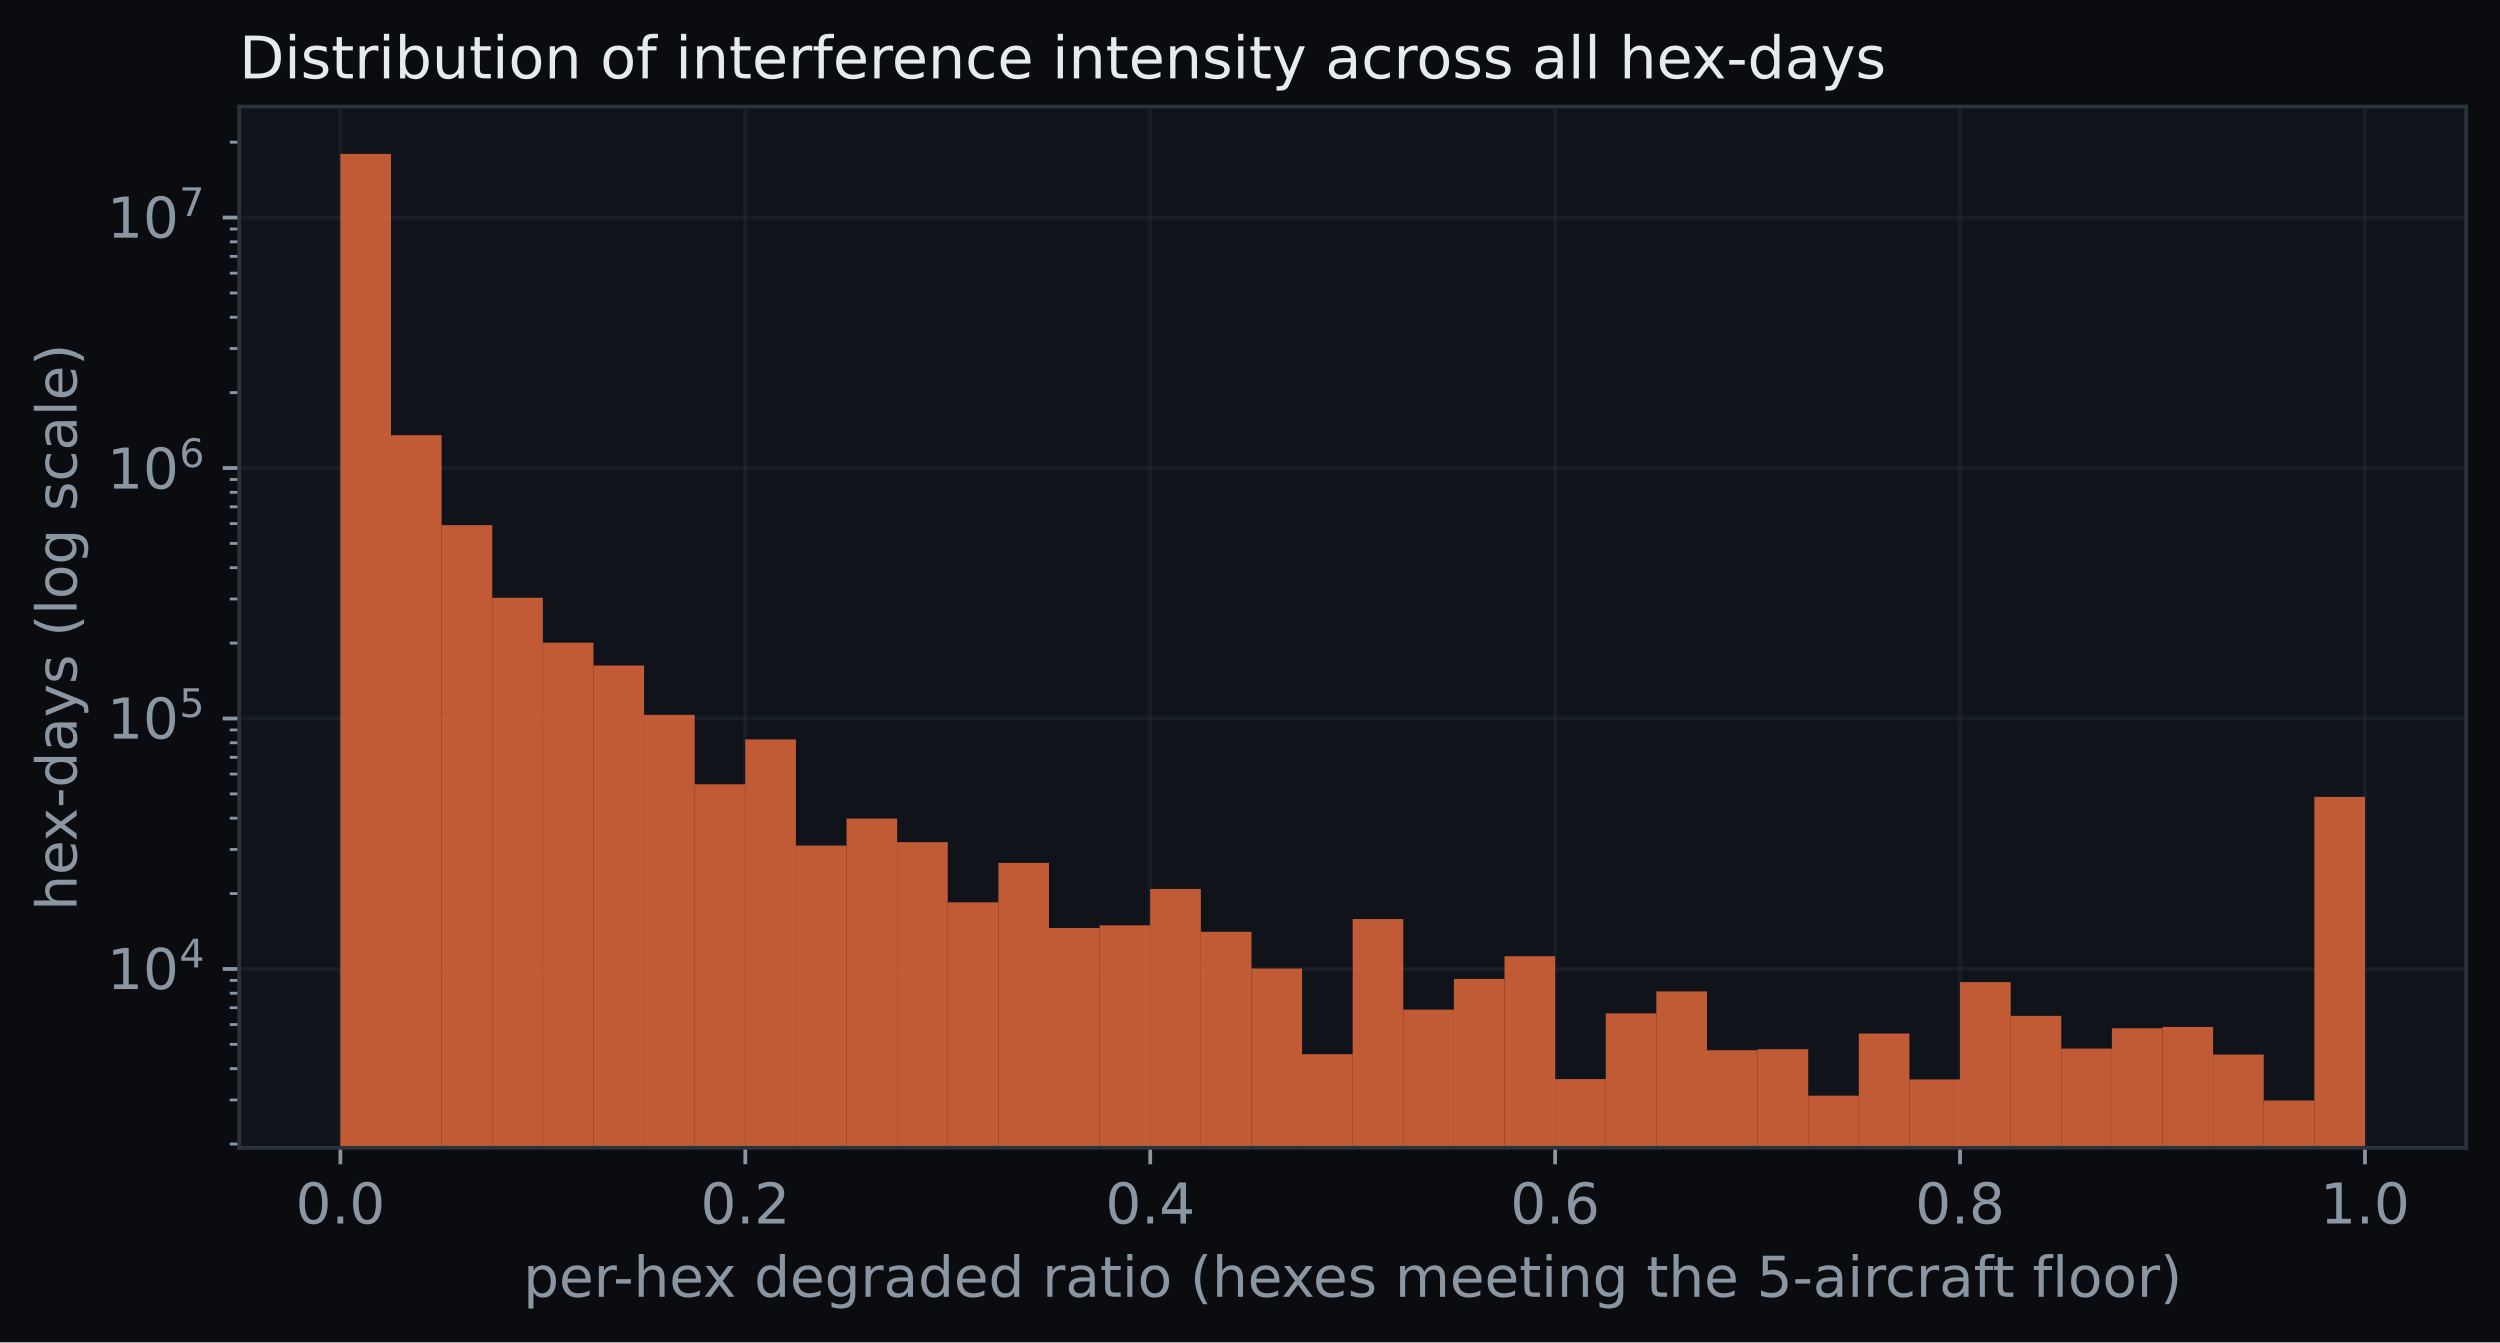
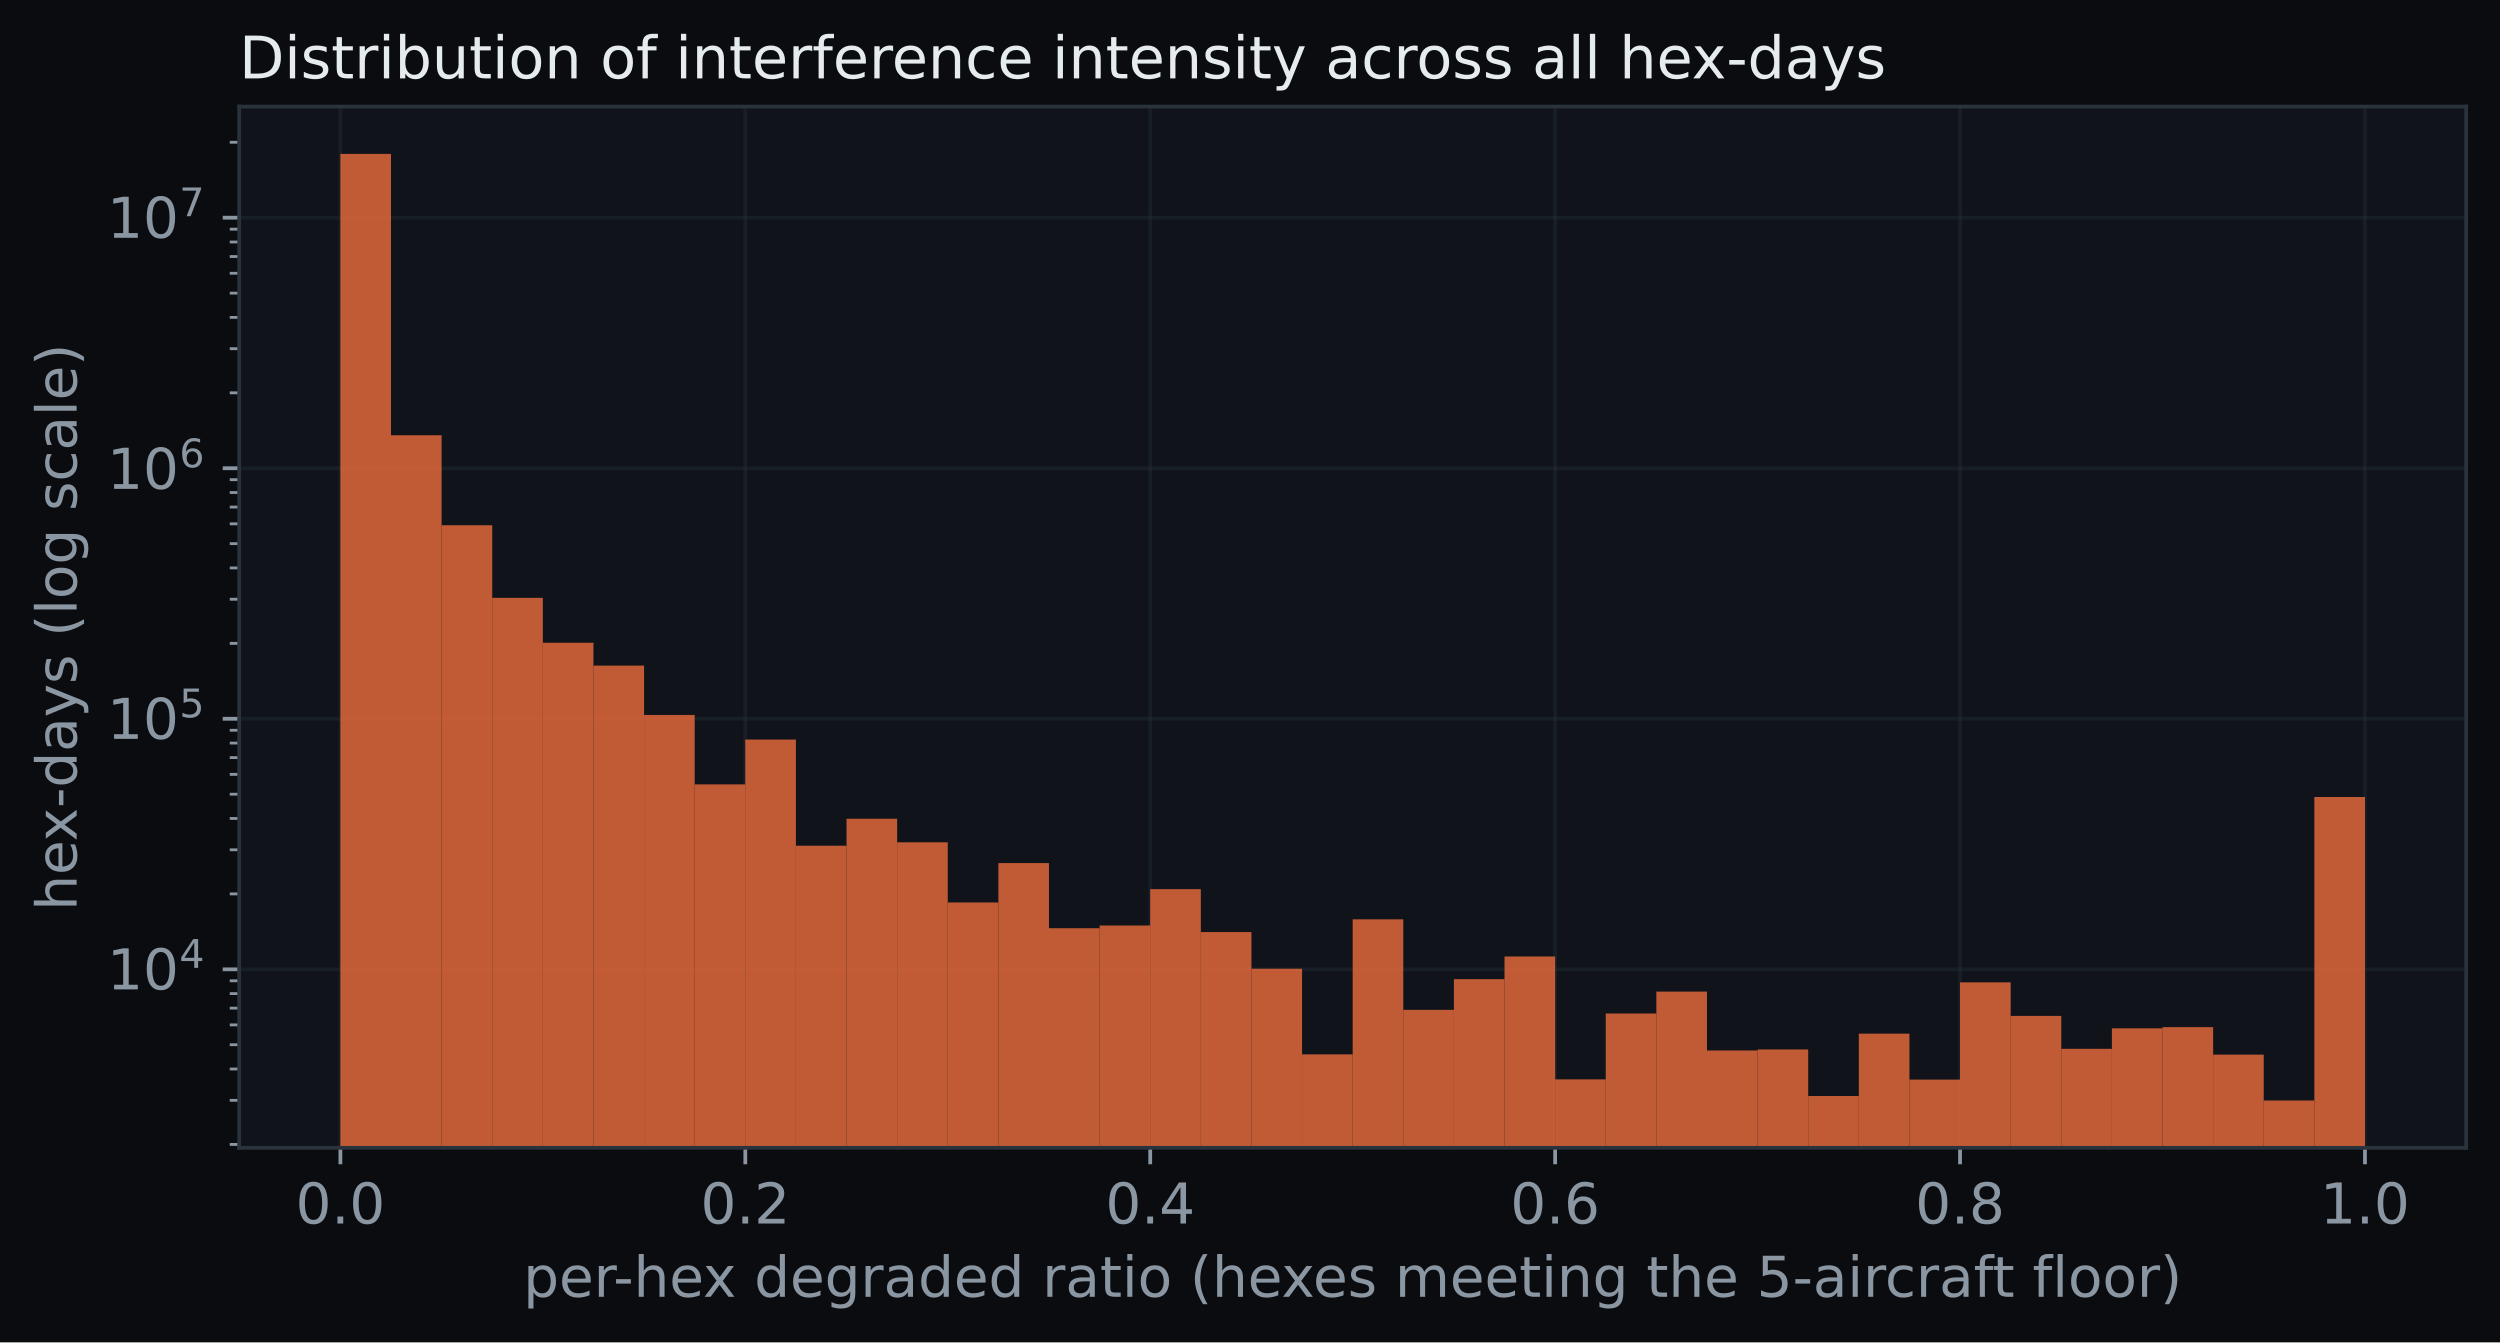
<svg xmlns="http://www.w3.org/2000/svg" xmlns:xlink="http://www.w3.org/1999/xlink" width="532.434pt" height="285.886pt" viewBox="0 0 532.434 285.886" version="1.1">
  <defs>
    <style type="text/css">*{stroke-linejoin: round; stroke-linecap: butt}</style>
  </defs>
  <g id="figure_1">
    <g id="patch_1">
      <path d="M 0 285.886  L 532.434 285.886  L 532.434 0  L 0 0  z " style="fill: #0a0c0f" />
    </g>
    <g id="axes_1">
      <g id="patch_2">
        <path d="M 50.934 244.458  L 525.234 244.458  L 525.234 22.698  L 50.934 22.698  z " style="fill: #10141a" />
      </g>
      <g id="matplotlib.axis_1">
        <g id="xtick_1">
          <g id="line2d_1">
-             <path d="M 72.493 244.458  L 72.493 22.698  " clip-path="url(#p98c9d1c3ff)" style="fill: none; stroke: #2a323c; stroke-opacity: 0.35; stroke-width: 0.8; stroke-linecap: square" />
+             <path d="M 72.493 244.458  L 72.493 22.698  " clip-path="url(#pbb25e2371b)" style="fill: none; stroke: #2a323c; stroke-opacity: 0.35; stroke-width: 0.8; stroke-linecap: square" />
          </g>
          <g id="line2d_2">
            <defs>
-               <path id="m6b8672a6a7" d="M 0 0  L 0 3.5  " style="stroke: #8b96a3; stroke-width: 0.8" />
+               <path id="mc19e0be88a" d="M 0 0  L 0 3.5  " style="stroke: #8b96a3; stroke-width: 0.8" />
            </defs>
            <g>
-               <use xlink:href="#m6b8672a6a7" x="72.493" y="244.458" style="fill: #8b96a3; stroke: #8b96a3; stroke-width: 0.8" />
+               <use xlink:href="#mc19e0be88a" x="72.493" y="244.458" style="fill: #8b96a3; stroke: #8b96a3; stroke-width: 0.8" />
            </g>
          </g>
          <g id="text_1">
            <text style="font-size: 12px; font-family: 'DejaVu Sans'; text-anchor: middle; fill: #8b96a3" x="72.493" y="260.576" transform="rotate(-0 72.49284 260.5762)">0.0</text>
          </g>
        </g>
        <g id="xtick_2">
          <g id="line2d_3">
-             <path d="M 158.729 244.458  L 158.729 22.698  " clip-path="url(#p98c9d1c3ff)" style="fill: none; stroke: #2a323c; stroke-opacity: 0.35; stroke-width: 0.8; stroke-linecap: square" />
+             <path d="M 158.729 244.458  L 158.729 22.698  " clip-path="url(#pbb25e2371b)" style="fill: none; stroke: #2a323c; stroke-opacity: 0.35; stroke-width: 0.8; stroke-linecap: square" />
          </g>
          <g id="line2d_4">
            <g>
-               <use xlink:href="#m6b8672a6a7" x="158.729" y="244.458" style="fill: #8b96a3; stroke: #8b96a3; stroke-width: 0.8" />
+               <use xlink:href="#mc19e0be88a" x="158.729" y="244.458" style="fill: #8b96a3; stroke: #8b96a3; stroke-width: 0.8" />
            </g>
          </g>
          <g id="text_2">
            <text style="font-size: 12px; font-family: 'DejaVu Sans'; text-anchor: middle; fill: #8b96a3" x="158.729" y="260.576" transform="rotate(-0 158.7292 260.5762)">0.2</text>
          </g>
        </g>
        <g id="xtick_3">
          <g id="line2d_5">
-             <path d="M 244.966 244.458  L 244.966 22.698  " clip-path="url(#p98c9d1c3ff)" style="fill: none; stroke: #2a323c; stroke-opacity: 0.35; stroke-width: 0.8; stroke-linecap: square" />
+             <path d="M 244.966 244.458  L 244.966 22.698  " clip-path="url(#pbb25e2371b)" style="fill: none; stroke: #2a323c; stroke-opacity: 0.35; stroke-width: 0.8; stroke-linecap: square" />
          </g>
          <g id="line2d_6">
            <g>
-               <use xlink:href="#m6b8672a6a7" x="244.966" y="244.458" style="fill: #8b96a3; stroke: #8b96a3; stroke-width: 0.8" />
+               <use xlink:href="#mc19e0be88a" x="244.966" y="244.458" style="fill: #8b96a3; stroke: #8b96a3; stroke-width: 0.8" />
            </g>
          </g>
          <g id="text_3">
            <text style="font-size: 12px; font-family: 'DejaVu Sans'; text-anchor: middle; fill: #8b96a3" x="244.966" y="260.576" transform="rotate(-0 244.9656 260.5762)">0.4</text>
          </g>
        </g>
        <g id="xtick_4">
          <g id="line2d_7">
-             <path d="M 331.202 244.458  L 331.202 22.698  " clip-path="url(#p98c9d1c3ff)" style="fill: none; stroke: #2a323c; stroke-opacity: 0.35; stroke-width: 0.8; stroke-linecap: square" />
+             <path d="M 331.202 244.458  L 331.202 22.698  " clip-path="url(#pbb25e2371b)" style="fill: none; stroke: #2a323c; stroke-opacity: 0.35; stroke-width: 0.8; stroke-linecap: square" />
          </g>
          <g id="line2d_8">
            <g>
-               <use xlink:href="#m6b8672a6a7" x="331.202" y="244.458" style="fill: #8b96a3; stroke: #8b96a3; stroke-width: 0.8" />
+               <use xlink:href="#mc19e0be88a" x="331.202" y="244.458" style="fill: #8b96a3; stroke: #8b96a3; stroke-width: 0.8" />
            </g>
          </g>
          <g id="text_4">
            <text style="font-size: 12px; font-family: 'DejaVu Sans'; text-anchor: middle; fill: #8b96a3" x="331.202" y="260.576" transform="rotate(-0 331.2019 260.5762)">0.6</text>
          </g>
        </g>
        <g id="xtick_5">
          <g id="line2d_9">
-             <path d="M 417.438 244.458  L 417.438 22.698  " clip-path="url(#p98c9d1c3ff)" style="fill: none; stroke: #2a323c; stroke-opacity: 0.35; stroke-width: 0.8; stroke-linecap: square" />
+             <path d="M 417.438 244.458  L 417.438 22.698  " clip-path="url(#pbb25e2371b)" style="fill: none; stroke: #2a323c; stroke-opacity: 0.35; stroke-width: 0.8; stroke-linecap: square" />
          </g>
          <g id="line2d_10">
            <g>
-               <use xlink:href="#m6b8672a6a7" x="417.438" y="244.458" style="fill: #8b96a3; stroke: #8b96a3; stroke-width: 0.8" />
+               <use xlink:href="#mc19e0be88a" x="417.438" y="244.458" style="fill: #8b96a3; stroke: #8b96a3; stroke-width: 0.8" />
            </g>
          </g>
          <g id="text_5">
            <text style="font-size: 12px; font-family: 'DejaVu Sans'; text-anchor: middle; fill: #8b96a3" x="417.438" y="260.576" transform="rotate(-0 417.4383 260.5762)">0.8</text>
          </g>
        </g>
        <g id="xtick_6">
          <g id="line2d_11">
-             <path d="M 503.675 244.458  L 503.675 22.698  " clip-path="url(#p98c9d1c3ff)" style="fill: none; stroke: #2a323c; stroke-opacity: 0.35; stroke-width: 0.8; stroke-linecap: square" />
+             <path d="M 503.675 244.458  L 503.675 22.698  " clip-path="url(#pbb25e2371b)" style="fill: none; stroke: #2a323c; stroke-opacity: 0.35; stroke-width: 0.8; stroke-linecap: square" />
          </g>
          <g id="line2d_12">
            <g>
-               <use xlink:href="#m6b8672a6a7" x="503.675" y="244.458" style="fill: #8b96a3; stroke: #8b96a3; stroke-width: 0.8" />
+               <use xlink:href="#mc19e0be88a" x="503.675" y="244.458" style="fill: #8b96a3; stroke: #8b96a3; stroke-width: 0.8" />
            </g>
          </g>
          <g id="text_6">
            <text style="font-size: 12px; font-family: 'DejaVu Sans'; text-anchor: middle; fill: #8b96a3" x="503.675" y="260.576" transform="rotate(-0 503.6747 260.5762)">1.0</text>
          </g>
        </g>
        <g id="text_7">
          <text style="font-size: 12px; font-family: 'DejaVu Sans'; text-anchor: middle; fill: #8b96a3" x="288.084" y="276.19" transform="rotate(-0 288.0838 276.1899)">per-hex degraded ratio (hexes meeting the 5-aircraft floor)</text>
        </g>
      </g>
      <g id="matplotlib.axis_2">
        <g id="ytick_1">
          <g id="line2d_13">
-             <path d="M 50.934 206.363  L 525.234 206.363  " clip-path="url(#p98c9d1c3ff)" style="fill: none; stroke: #2a323c; stroke-opacity: 0.35; stroke-width: 0.8; stroke-linecap: square" />
+             <path d="M 50.934 206.44  L 525.234 206.44  " clip-path="url(#pbb25e2371b)" style="fill: none; stroke: #2a323c; stroke-opacity: 0.35; stroke-width: 0.8; stroke-linecap: square" />
          </g>
          <g id="line2d_14">
            <defs>
-               <path id="m89f017689c" d="M 0 0  L -3.5 0  " style="stroke: #8b96a3; stroke-width: 0.8" />
+               <path id="mc3baa38fd8" d="M 0 0  L -3.5 0  " style="stroke: #8b96a3; stroke-width: 0.8" />
            </defs>
            <g>
-               <use xlink:href="#m89f017689c" x="50.934" y="206.363" style="fill: #8b96a3; stroke: #8b96a3; stroke-width: 0.8" />
+               <use xlink:href="#mc3baa38fd8" x="50.934" y="206.44" style="fill: #8b96a3; stroke: #8b96a3; stroke-width: 0.8" />
            </g>
          </g>
          <g id="text_8">
-             <g style="fill: #8b96a3" transform="translate(22.81375 210.9217)">
+             <g style="fill: #8b96a3" transform="translate(22.81375 210.9986)">
              <text>
                <tspan x="0" y="-0.281" style="font-size: 12px; font-family: 'DejaVu Sans'; fill: #8b96a3">1</tspan>
                <tspan x="7.635" y="-0.281" style="font-size: 12px; font-family: 'DejaVu Sans'; fill: #8b96a3">0</tspan>
                <tspan x="15.384" y="-4.875" style="font-size: 8.4px; font-family: 'DejaVu Sans'; fill: #8b96a3">4</tspan>
              </text>
            </g>
          </g>
        </g>
        <g id="ytick_2">
          <g id="line2d_15">
-             <path d="M 50.934 153.02  L 525.234 153.02  " clip-path="url(#p98c9d1c3ff)" style="fill: none; stroke: #2a323c; stroke-opacity: 0.35; stroke-width: 0.8; stroke-linecap: square" />
+             <path d="M 50.934 153.081  L 525.234 153.081  " clip-path="url(#pbb25e2371b)" style="fill: none; stroke: #2a323c; stroke-opacity: 0.35; stroke-width: 0.8; stroke-linecap: square" />
          </g>
          <g id="line2d_16">
            <g>
-               <use xlink:href="#m89f017689c" x="50.934" y="153.02" style="fill: #8b96a3; stroke: #8b96a3; stroke-width: 0.8" />
+               <use xlink:href="#mc3baa38fd8" x="50.934" y="153.081" style="fill: #8b96a3; stroke: #8b96a3; stroke-width: 0.8" />
            </g>
          </g>
          <g id="text_9">
-             <g style="fill: #8b96a3" transform="translate(22.81375 157.5794)">
+             <g style="fill: #8b96a3" transform="translate(22.81375 157.6404)">
              <text>
                <tspan x="0" y="-0.281" style="font-size: 12px; font-family: 'DejaVu Sans'; fill: #8b96a3">1</tspan>
                <tspan x="7.635" y="-0.281" style="font-size: 12px; font-family: 'DejaVu Sans'; fill: #8b96a3">0</tspan>
                <tspan x="15.384" y="-4.875" style="font-size: 8.4px; font-family: 'DejaVu Sans'; fill: #8b96a3">5</tspan>
              </text>
            </g>
          </g>
        </g>
        <g id="ytick_3">
          <g id="line2d_17">
-             <path d="M 50.934 99.678  L 525.234 99.678  " clip-path="url(#p98c9d1c3ff)" style="fill: none; stroke: #2a323c; stroke-opacity: 0.35; stroke-width: 0.8; stroke-linecap: square" />
+             <path d="M 50.934 99.723  L 525.234 99.723  " clip-path="url(#pbb25e2371b)" style="fill: none; stroke: #2a323c; stroke-opacity: 0.35; stroke-width: 0.8; stroke-linecap: square" />
          </g>
          <g id="line2d_18">
            <g>
-               <use xlink:href="#m89f017689c" x="50.934" y="99.678" style="fill: #8b96a3; stroke: #8b96a3; stroke-width: 0.8" />
+               <use xlink:href="#mc3baa38fd8" x="50.934" y="99.723" style="fill: #8b96a3; stroke: #8b96a3; stroke-width: 0.8" />
            </g>
          </g>
          <g id="text_10">
-             <g style="fill: #8b96a3" transform="translate(22.81375 104.2371)">
+             <g style="fill: #8b96a3" transform="translate(22.81375 104.2822)">
              <text>
                <tspan x="0" y="-0.172" style="font-size: 12px; font-family: 'DejaVu Sans'; fill: #8b96a3">1</tspan>
                <tspan x="7.635" y="-0.172" style="font-size: 12px; font-family: 'DejaVu Sans'; fill: #8b96a3">0</tspan>
                <tspan x="15.384" y="-4.766" style="font-size: 8.4px; font-family: 'DejaVu Sans'; fill: #8b96a3">6</tspan>
              </text>
            </g>
          </g>
        </g>
        <g id="ytick_4">
          <g id="line2d_19">
-             <path d="M 50.934 46.336  L 525.234 46.336  " clip-path="url(#p98c9d1c3ff)" style="fill: none; stroke: #2a323c; stroke-opacity: 0.35; stroke-width: 0.8; stroke-linecap: square" />
+             <path d="M 50.934 46.365  L 525.234 46.365  " clip-path="url(#pbb25e2371b)" style="fill: none; stroke: #2a323c; stroke-opacity: 0.35; stroke-width: 0.8; stroke-linecap: square" />
          </g>
          <g id="line2d_20">
            <g>
-               <use xlink:href="#m89f017689c" x="50.934" y="46.336" style="fill: #8b96a3; stroke: #8b96a3; stroke-width: 0.8" />
+               <use xlink:href="#mc3baa38fd8" x="50.934" y="46.365" style="fill: #8b96a3; stroke: #8b96a3; stroke-width: 0.8" />
            </g>
          </g>
          <g id="text_11">
-             <g style="fill: #8b96a3" transform="translate(22.81375 50.89486)">
+             <g style="fill: #8b96a3" transform="translate(22.81375 50.92397)">
              <text>
                <tspan x="0" y="-0.281" style="font-size: 12px; font-family: 'DejaVu Sans'; fill: #8b96a3">1</tspan>
                <tspan x="7.635" y="-0.281" style="font-size: 12px; font-family: 'DejaVu Sans'; fill: #8b96a3">0</tspan>
                <tspan x="15.384" y="-4.875" style="font-size: 8.4px; font-family: 'DejaVu Sans'; fill: #8b96a3">7</tspan>
              </text>
            </g>
          </g>
        </g>
        <g id="ytick_5">
          <g id="line2d_21">
            <defs>
-               <path id="mdb916cb1ef" d="M 0 0  L -2 0  " style="stroke: #8b96a3; stroke-width: 0.6" />
+               <path id="m5db1c9548b" d="M 0 0  L -2 0  " style="stroke: #8b96a3; stroke-width: 0.6" />
            </defs>
            <g>
-               <use xlink:href="#mdb916cb1ef" x="50.934" y="243.647" style="fill: #8b96a3; stroke: #8b96a3; stroke-width: 0.6" />
+               <use xlink:href="#m5db1c9548b" x="50.934" y="243.735" style="fill: #8b96a3; stroke: #8b96a3; stroke-width: 0.6" />
            </g>
          </g>
        </g>
        <g id="ytick_6">
          <g id="line2d_22">
            <g>
-               <use xlink:href="#mdb916cb1ef" x="50.934" y="234.254" style="fill: #8b96a3; stroke: #8b96a3; stroke-width: 0.6" />
+               <use xlink:href="#m5db1c9548b" x="50.934" y="234.339" style="fill: #8b96a3; stroke: #8b96a3; stroke-width: 0.6" />
            </g>
          </g>
        </g>
        <g id="ytick_7">
          <g id="line2d_23">
            <g>
-               <use xlink:href="#mdb916cb1ef" x="50.934" y="227.59" style="fill: #8b96a3; stroke: #8b96a3; stroke-width: 0.6" />
+               <use xlink:href="#m5db1c9548b" x="50.934" y="227.673" style="fill: #8b96a3; stroke: #8b96a3; stroke-width: 0.6" />
            </g>
          </g>
        </g>
        <g id="ytick_8">
          <g id="line2d_24">
            <g>
-               <use xlink:href="#mdb916cb1ef" x="50.934" y="222.42" style="fill: #8b96a3; stroke: #8b96a3; stroke-width: 0.6" />
+               <use xlink:href="#m5db1c9548b" x="50.934" y="222.502" style="fill: #8b96a3; stroke: #8b96a3; stroke-width: 0.6" />
            </g>
          </g>
        </g>
        <g id="ytick_9">
          <g id="line2d_25">
            <g>
-               <use xlink:href="#mdb916cb1ef" x="50.934" y="218.197" style="fill: #8b96a3; stroke: #8b96a3; stroke-width: 0.6" />
+               <use xlink:href="#m5db1c9548b" x="50.934" y="218.277" style="fill: #8b96a3; stroke: #8b96a3; stroke-width: 0.6" />
            </g>
          </g>
        </g>
        <g id="ytick_10">
          <g id="line2d_26">
            <g>
-               <use xlink:href="#mdb916cb1ef" x="50.934" y="214.625" style="fill: #8b96a3; stroke: #8b96a3; stroke-width: 0.6" />
+               <use xlink:href="#m5db1c9548b" x="50.934" y="214.705" style="fill: #8b96a3; stroke: #8b96a3; stroke-width: 0.6" />
            </g>
          </g>
        </g>
        <g id="ytick_11">
          <g id="line2d_27">
            <g>
-               <use xlink:href="#mdb916cb1ef" x="50.934" y="211.532" style="fill: #8b96a3; stroke: #8b96a3; stroke-width: 0.6" />
+               <use xlink:href="#m5db1c9548b" x="50.934" y="211.61" style="fill: #8b96a3; stroke: #8b96a3; stroke-width: 0.6" />
            </g>
          </g>
        </g>
        <g id="ytick_12">
          <g id="line2d_28">
            <g>
-               <use xlink:href="#mdb916cb1ef" x="50.934" y="208.803" style="fill: #8b96a3; stroke: #8b96a3; stroke-width: 0.6" />
+               <use xlink:href="#m5db1c9548b" x="50.934" y="208.881" style="fill: #8b96a3; stroke: #8b96a3; stroke-width: 0.6" />
            </g>
          </g>
        </g>
        <g id="ytick_13">
          <g id="line2d_29">
            <g>
-               <use xlink:href="#mdb916cb1ef" x="50.934" y="190.305" style="fill: #8b96a3; stroke: #8b96a3; stroke-width: 0.6" />
+               <use xlink:href="#m5db1c9548b" x="50.934" y="190.377" style="fill: #8b96a3; stroke: #8b96a3; stroke-width: 0.6" />
            </g>
          </g>
        </g>
        <g id="ytick_14">
          <g id="line2d_30">
            <g>
-               <use xlink:href="#mdb916cb1ef" x="50.934" y="180.912" style="fill: #8b96a3; stroke: #8b96a3; stroke-width: 0.6" />
+               <use xlink:href="#m5db1c9548b" x="50.934" y="180.981" style="fill: #8b96a3; stroke: #8b96a3; stroke-width: 0.6" />
            </g>
          </g>
        </g>
        <g id="ytick_15">
          <g id="line2d_31">
            <g>
-               <use xlink:href="#mdb916cb1ef" x="50.934" y="174.247" style="fill: #8b96a3; stroke: #8b96a3; stroke-width: 0.6" />
+               <use xlink:href="#m5db1c9548b" x="50.934" y="174.315" style="fill: #8b96a3; stroke: #8b96a3; stroke-width: 0.6" />
            </g>
          </g>
        </g>
        <g id="ytick_16">
          <g id="line2d_32">
            <g>
-               <use xlink:href="#mdb916cb1ef" x="50.934" y="169.078" style="fill: #8b96a3; stroke: #8b96a3; stroke-width: 0.6" />
+               <use xlink:href="#m5db1c9548b" x="50.934" y="169.144" style="fill: #8b96a3; stroke: #8b96a3; stroke-width: 0.6" />
            </g>
          </g>
        </g>
        <g id="ytick_17">
          <g id="line2d_33">
            <g>
-               <use xlink:href="#mdb916cb1ef" x="50.934" y="164.854" style="fill: #8b96a3; stroke: #8b96a3; stroke-width: 0.6" />
+               <use xlink:href="#m5db1c9548b" x="50.934" y="164.919" style="fill: #8b96a3; stroke: #8b96a3; stroke-width: 0.6" />
            </g>
          </g>
        </g>
        <g id="ytick_18">
          <g id="line2d_34">
            <g>
-               <use xlink:href="#mdb916cb1ef" x="50.934" y="161.283" style="fill: #8b96a3; stroke: #8b96a3; stroke-width: 0.6" />
+               <use xlink:href="#m5db1c9548b" x="50.934" y="161.347" style="fill: #8b96a3; stroke: #8b96a3; stroke-width: 0.6" />
            </g>
          </g>
        </g>
        <g id="ytick_19">
          <g id="line2d_35">
            <g>
-               <use xlink:href="#mdb916cb1ef" x="50.934" y="158.19" style="fill: #8b96a3; stroke: #8b96a3; stroke-width: 0.6" />
+               <use xlink:href="#m5db1c9548b" x="50.934" y="158.252" style="fill: #8b96a3; stroke: #8b96a3; stroke-width: 0.6" />
            </g>
          </g>
        </g>
        <g id="ytick_20">
          <g id="line2d_36">
            <g>
-               <use xlink:href="#mdb916cb1ef" x="50.934" y="155.461" style="fill: #8b96a3; stroke: #8b96a3; stroke-width: 0.6" />
+               <use xlink:href="#m5db1c9548b" x="50.934" y="155.523" style="fill: #8b96a3; stroke: #8b96a3; stroke-width: 0.6" />
            </g>
          </g>
        </g>
        <g id="ytick_21">
          <g id="line2d_37">
            <g>
-               <use xlink:href="#mdb916cb1ef" x="50.934" y="136.963" style="fill: #8b96a3; stroke: #8b96a3; stroke-width: 0.6" />
+               <use xlink:href="#m5db1c9548b" x="50.934" y="137.019" style="fill: #8b96a3; stroke: #8b96a3; stroke-width: 0.6" />
            </g>
          </g>
        </g>
        <g id="ytick_22">
          <g id="line2d_38">
            <g>
-               <use xlink:href="#mdb916cb1ef" x="50.934" y="127.57" style="fill: #8b96a3; stroke: #8b96a3; stroke-width: 0.6" />
+               <use xlink:href="#m5db1c9548b" x="50.934" y="127.623" style="fill: #8b96a3; stroke: #8b96a3; stroke-width: 0.6" />
            </g>
          </g>
        </g>
        <g id="ytick_23">
          <g id="line2d_39">
            <g>
-               <use xlink:href="#mdb916cb1ef" x="50.934" y="120.905" style="fill: #8b96a3; stroke: #8b96a3; stroke-width: 0.6" />
+               <use xlink:href="#m5db1c9548b" x="50.934" y="120.956" style="fill: #8b96a3; stroke: #8b96a3; stroke-width: 0.6" />
            </g>
          </g>
        </g>
        <g id="ytick_24">
          <g id="line2d_40">
            <g>
-               <use xlink:href="#mdb916cb1ef" x="50.934" y="115.736" style="fill: #8b96a3; stroke: #8b96a3; stroke-width: 0.6" />
+               <use xlink:href="#m5db1c9548b" x="50.934" y="115.786" style="fill: #8b96a3; stroke: #8b96a3; stroke-width: 0.6" />
            </g>
          </g>
        </g>
        <g id="ytick_25">
          <g id="line2d_41">
            <g>
-               <use xlink:href="#mdb916cb1ef" x="50.934" y="111.512" style="fill: #8b96a3; stroke: #8b96a3; stroke-width: 0.6" />
+               <use xlink:href="#m5db1c9548b" x="50.934" y="111.561" style="fill: #8b96a3; stroke: #8b96a3; stroke-width: 0.6" />
            </g>
          </g>
        </g>
        <g id="ytick_26">
          <g id="line2d_42">
            <g>
-               <use xlink:href="#mdb916cb1ef" x="50.934" y="107.941" style="fill: #8b96a3; stroke: #8b96a3; stroke-width: 0.6" />
+               <use xlink:href="#m5db1c9548b" x="50.934" y="107.988" style="fill: #8b96a3; stroke: #8b96a3; stroke-width: 0.6" />
            </g>
          </g>
        </g>
        <g id="ytick_27">
          <g id="line2d_43">
            <g>
-               <use xlink:href="#mdb916cb1ef" x="50.934" y="104.847" style="fill: #8b96a3; stroke: #8b96a3; stroke-width: 0.6" />
+               <use xlink:href="#m5db1c9548b" x="50.934" y="104.894" style="fill: #8b96a3; stroke: #8b96a3; stroke-width: 0.6" />
            </g>
          </g>
        </g>
        <g id="ytick_28">
          <g id="line2d_44">
            <g>
-               <use xlink:href="#mdb916cb1ef" x="50.934" y="102.119" style="fill: #8b96a3; stroke: #8b96a3; stroke-width: 0.6" />
+               <use xlink:href="#m5db1c9548b" x="50.934" y="102.165" style="fill: #8b96a3; stroke: #8b96a3; stroke-width: 0.6" />
            </g>
          </g>
        </g>
        <g id="ytick_29">
          <g id="line2d_45">
            <g>
-               <use xlink:href="#mdb916cb1ef" x="50.934" y="83.62" style="fill: #8b96a3; stroke: #8b96a3; stroke-width: 0.6" />
+               <use xlink:href="#m5db1c9548b" x="50.934" y="83.661" style="fill: #8b96a3; stroke: #8b96a3; stroke-width: 0.6" />
            </g>
          </g>
        </g>
        <g id="ytick_30">
          <g id="line2d_46">
            <g>
-               <use xlink:href="#mdb916cb1ef" x="50.934" y="74.227" style="fill: #8b96a3; stroke: #8b96a3; stroke-width: 0.6" />
+               <use xlink:href="#m5db1c9548b" x="50.934" y="74.265" style="fill: #8b96a3; stroke: #8b96a3; stroke-width: 0.6" />
            </g>
          </g>
        </g>
        <g id="ytick_31">
          <g id="line2d_47">
            <g>
-               <use xlink:href="#mdb916cb1ef" x="50.934" y="67.563" style="fill: #8b96a3; stroke: #8b96a3; stroke-width: 0.6" />
+               <use xlink:href="#m5db1c9548b" x="50.934" y="67.598" style="fill: #8b96a3; stroke: #8b96a3; stroke-width: 0.6" />
            </g>
          </g>
        </g>
        <g id="ytick_32">
          <g id="line2d_48">
            <g>
-               <use xlink:href="#mdb916cb1ef" x="50.934" y="62.393" style="fill: #8b96a3; stroke: #8b96a3; stroke-width: 0.6" />
+               <use xlink:href="#m5db1c9548b" x="50.934" y="62.427" style="fill: #8b96a3; stroke: #8b96a3; stroke-width: 0.6" />
            </g>
          </g>
        </g>
        <g id="ytick_33">
          <g id="line2d_49">
            <g>
-               <use xlink:href="#mdb916cb1ef" x="50.934" y="58.17" style="fill: #8b96a3; stroke: #8b96a3; stroke-width: 0.6" />
+               <use xlink:href="#m5db1c9548b" x="50.934" y="58.202" style="fill: #8b96a3; stroke: #8b96a3; stroke-width: 0.6" />
            </g>
          </g>
        </g>
        <g id="ytick_34">
          <g id="line2d_50">
            <g>
-               <use xlink:href="#mdb916cb1ef" x="50.934" y="54.599" style="fill: #8b96a3; stroke: #8b96a3; stroke-width: 0.6" />
+               <use xlink:href="#m5db1c9548b" x="50.934" y="54.63" style="fill: #8b96a3; stroke: #8b96a3; stroke-width: 0.6" />
            </g>
          </g>
        </g>
        <g id="ytick_35">
          <g id="line2d_51">
            <g>
-               <use xlink:href="#mdb916cb1ef" x="50.934" y="51.505" style="fill: #8b96a3; stroke: #8b96a3; stroke-width: 0.6" />
+               <use xlink:href="#m5db1c9548b" x="50.934" y="51.536" style="fill: #8b96a3; stroke: #8b96a3; stroke-width: 0.6" />
            </g>
          </g>
        </g>
        <g id="ytick_36">
          <g id="line2d_52">
            <g>
-               <use xlink:href="#mdb916cb1ef" x="50.934" y="48.777" style="fill: #8b96a3; stroke: #8b96a3; stroke-width: 0.6" />
+               <use xlink:href="#m5db1c9548b" x="50.934" y="48.806" style="fill: #8b96a3; stroke: #8b96a3; stroke-width: 0.6" />
            </g>
          </g>
        </g>
        <g id="ytick_37">
          <g id="line2d_53">
            <g>
-               <use xlink:href="#mdb916cb1ef" x="50.934" y="30.278" style="fill: #8b96a3; stroke: #8b96a3; stroke-width: 0.6" />
+               <use xlink:href="#m5db1c9548b" x="50.934" y="30.302" style="fill: #8b96a3; stroke: #8b96a3; stroke-width: 0.6" />
            </g>
          </g>
        </g>
        <g id="text_12">
          <text style="font-size: 12px; font-family: 'DejaVu Sans'; text-anchor: middle; fill: #8b96a3" x="16.318" y="133.578" transform="rotate(-90 16.31812 133.578)">hex-days (log scale)</text>
        </g>
      </g>
      <g id="patch_3">
-         <path d="M 72.493 53762.007  L 83.272 53762.007  L 83.272 32.778  L 72.493 32.778  z " clip-path="url(#p98c9d1c3ff)" style="fill: #e0673a; opacity: 0.85" />
+         <path d="M 72.493 53778.077  L 83.272 53778.077  L 83.272 32.778  L 72.493 32.778  z " clip-path="url(#pbb25e2371b)" style="fill: #e0673a; opacity: 0.85" />
      </g>
      <g id="patch_4">
-         <path d="M 83.272 53762.007  L 94.052 53762.007  L 94.052 92.679  L 83.272 92.679  z " clip-path="url(#p98c9d1c3ff)" style="fill: #e0673a; opacity: 0.85" />
+         <path d="M 83.272 53778.077  L 94.052 53778.077  L 94.052 92.695  L 83.272 92.695  z " clip-path="url(#pbb25e2371b)" style="fill: #e0673a; opacity: 0.85" />
      </g>
      <g id="patch_5">
-         <path d="M 94.052 53762.007  L 104.831 53762.007  L 104.831 111.843  L 94.052 111.843  z " clip-path="url(#p98c9d1c3ff)" style="fill: #e0673a; opacity: 0.85" />
+         <path d="M 94.052 53778.077  L 104.831 53778.077  L 104.831 111.861  L 94.052 111.861  z " clip-path="url(#pbb25e2371b)" style="fill: #e0673a; opacity: 0.85" />
      </g>
      <g id="patch_6">
-         <path d="M 104.831 53762.007  L 115.611 53762.007  L 115.611 127.31  L 104.831 127.31  z " clip-path="url(#p98c9d1c3ff)" style="fill: #e0673a; opacity: 0.85" />
+         <path d="M 104.831 53778.077  L 115.611 53778.077  L 115.611 127.328  L 104.831 127.328  z " clip-path="url(#pbb25e2371b)" style="fill: #e0673a; opacity: 0.85" />
      </g>
      <g id="patch_7">
-         <path d="M 115.611 53762.007  L 126.391 53762.007  L 126.391 136.875  L 115.611 136.875  z " clip-path="url(#p98c9d1c3ff)" style="fill: #e0673a; opacity: 0.85" />
+         <path d="M 115.611 53778.077  L 126.391 53778.077  L 126.391 136.894  L 115.611 136.894  z " clip-path="url(#pbb25e2371b)" style="fill: #e0673a; opacity: 0.85" />
      </g>
      <g id="patch_8">
-         <path d="M 126.391 53762.007  L 137.17 53762.007  L 137.17 141.733  L 126.391 141.733  z " clip-path="url(#p98c9d1c3ff)" style="fill: #e0673a; opacity: 0.85" />
+         <path d="M 126.391 53778.077  L 137.17 53778.077  L 137.17 141.756  L 126.391 141.756  z " clip-path="url(#pbb25e2371b)" style="fill: #e0673a; opacity: 0.85" />
      </g>
      <g id="patch_9">
-         <path d="M 137.17 53762.007  L 147.95 53762.007  L 147.95 152.244  L 137.17 152.244  z " clip-path="url(#p98c9d1c3ff)" style="fill: #e0673a; opacity: 0.85" />
+         <path d="M 137.17 53778.077  L 147.95 53778.077  L 147.95 152.268  L 137.17 152.268  z " clip-path="url(#pbb25e2371b)" style="fill: #e0673a; opacity: 0.85" />
      </g>
      <g id="patch_10">
-         <path d="M 147.95 53762.007  L 158.729 53762.007  L 158.729 167.026  L 147.95 167.026  z " clip-path="url(#p98c9d1c3ff)" style="fill: #e0673a; opacity: 0.85" />
+         <path d="M 147.95 53778.077  L 158.729 53778.077  L 158.729 167.052  L 147.95 167.052  z " clip-path="url(#pbb25e2371b)" style="fill: #e0673a; opacity: 0.85" />
      </g>
      <g id="patch_11">
-         <path d="M 158.729 53762.007  L 169.509 53762.007  L 169.509 157.478  L 158.729 157.478  z " clip-path="url(#p98c9d1c3ff)" style="fill: #e0673a; opacity: 0.85" />
+         <path d="M 158.729 53778.077  L 169.509 53778.077  L 169.509 157.506  L 158.729 157.506  z " clip-path="url(#pbb25e2371b)" style="fill: #e0673a; opacity: 0.85" />
      </g>
      <g id="patch_12">
-         <path d="M 169.509 53762.007  L 180.288 53762.007  L 180.288 180.087  L 169.509 180.087  z " clip-path="url(#p98c9d1c3ff)" style="fill: #e0673a; opacity: 0.85" />
+         <path d="M 169.509 53778.077  L 180.288 53778.077  L 180.288 180.115  L 169.509 180.115  z " clip-path="url(#pbb25e2371b)" style="fill: #e0673a; opacity: 0.85" />
      </g>
      <g id="patch_13">
-         <path d="M 180.288 53762.007  L 191.068 53762.007  L 191.068 174.336  L 180.288 174.336  z " clip-path="url(#p98c9d1c3ff)" style="fill: #e0673a; opacity: 0.85" />
+         <path d="M 180.288 53778.077  L 191.068 53778.077  L 191.068 174.372  L 180.288 174.372  z " clip-path="url(#pbb25e2371b)" style="fill: #e0673a; opacity: 0.85" />
      </g>
      <g id="patch_14">
-         <path d="M 191.068 53762.007  L 201.847 53762.007  L 201.847 179.356  L 191.068 179.356  z " clip-path="url(#p98c9d1c3ff)" style="fill: #e0673a; opacity: 0.85" />
+         <path d="M 191.068 53778.077  L 201.847 53778.077  L 201.847 179.387  L 191.068 179.387  z " clip-path="url(#pbb25e2371b)" style="fill: #e0673a; opacity: 0.85" />
      </g>
      <g id="patch_15">
-         <path d="M 201.847 53762.007  L 212.627 53762.007  L 212.627 192.165  L 201.847 192.165  z " clip-path="url(#p98c9d1c3ff)" style="fill: #e0673a; opacity: 0.85" />
+         <path d="M 201.847 53778.077  L 212.627 53778.077  L 212.627 192.203  L 201.847 192.203  z " clip-path="url(#pbb25e2371b)" style="fill: #e0673a; opacity: 0.85" />
      </g>
      <g id="patch_16">
-         <path d="M 212.627 53762.007  L 223.406 53762.007  L 223.406 183.771  L 212.627 183.771  z " clip-path="url(#p98c9d1c3ff)" style="fill: #e0673a; opacity: 0.85" />
+         <path d="M 212.627 53778.077  L 223.406 53778.077  L 223.406 183.818  L 212.627 183.818  z " clip-path="url(#pbb25e2371b)" style="fill: #e0673a; opacity: 0.85" />
      </g>
      <g id="patch_17">
-         <path d="M 223.406 53762.007  L 234.186 53762.007  L 234.186 197.648  L 223.406 197.648  z " clip-path="url(#p98c9d1c3ff)" style="fill: #e0673a; opacity: 0.85" />
+         <path d="M 223.406 53778.077  L 234.186 53778.077  L 234.186 197.686  L 223.406 197.686  z " clip-path="url(#pbb25e2371b)" style="fill: #e0673a; opacity: 0.85" />
      </g>
      <g id="patch_18">
-         <path d="M 234.186 53762.007  L 244.966 53762.007  L 244.966 197.067  L 234.186 197.067  z " clip-path="url(#p98c9d1c3ff)" style="fill: #e0673a; opacity: 0.85" />
+         <path d="M 234.186 53778.077  L 244.966 53778.077  L 244.966 197.11  L 234.186 197.11  z " clip-path="url(#pbb25e2371b)" style="fill: #e0673a; opacity: 0.85" />
      </g>
      <g id="patch_19">
-         <path d="M 244.966 53762.007  L 255.745 53762.007  L 255.745 189.326  L 244.966 189.326  z " clip-path="url(#p98c9d1c3ff)" style="fill: #e0673a; opacity: 0.85" />
+         <path d="M 244.966 53778.077  L 255.745 53778.077  L 255.745 189.364  L 244.966 189.364  z " clip-path="url(#pbb25e2371b)" style="fill: #e0673a; opacity: 0.85" />
      </g>
      <g id="patch_20">
-         <path d="M 255.745 53762.007  L 266.525 53762.007  L 266.525 198.454  L 255.745 198.454  z " clip-path="url(#p98c9d1c3ff)" style="fill: #e0673a; opacity: 0.85" />
+         <path d="M 255.745 53778.077  L 266.525 53778.077  L 266.525 198.507  L 255.745 198.507  z " clip-path="url(#pbb25e2371b)" style="fill: #e0673a; opacity: 0.85" />
      </g>
      <g id="patch_21">
-         <path d="M 266.525 53762.007  L 277.304 53762.007  L 277.304 206.27  L 266.525 206.27  z " clip-path="url(#p98c9d1c3ff)" style="fill: #e0673a; opacity: 0.85" />
+         <path d="M 266.525 53778.077  L 277.304 53778.077  L 277.304 206.315  L 266.525 206.315  z " clip-path="url(#pbb25e2371b)" style="fill: #e0673a; opacity: 0.85" />
      </g>
      <g id="patch_22">
-         <path d="M 277.304 53762.007  L 288.084 53762.007  L 288.084 224.514  L 277.304 224.514  z " clip-path="url(#p98c9d1c3ff)" style="fill: #e0673a; opacity: 0.85" />
+         <path d="M 277.304 53778.077  L 288.084 53778.077  L 288.084 224.555  L 277.304 224.555  z " clip-path="url(#pbb25e2371b)" style="fill: #e0673a; opacity: 0.85" />
      </g>
      <g id="patch_23">
-         <path d="M 288.084 53762.007  L 298.863 53762.007  L 298.863 195.734  L 288.084 195.734  z " clip-path="url(#p98c9d1c3ff)" style="fill: #e0673a; opacity: 0.85" />
+         <path d="M 288.084 53778.077  L 298.863 53778.077  L 298.863 195.791  L 288.084 195.791  z " clip-path="url(#pbb25e2371b)" style="fill: #e0673a; opacity: 0.85" />
      </g>
      <g id="patch_24">
-         <path d="M 298.863 53762.007  L 309.643 53762.007  L 309.643 215.023  L 298.863 215.023  z " clip-path="url(#p98c9d1c3ff)" style="fill: #e0673a; opacity: 0.85" />
+         <path d="M 298.863 53778.077  L 309.643 53778.077  L 309.643 215.075  L 298.863 215.075  z " clip-path="url(#pbb25e2371b)" style="fill: #e0673a; opacity: 0.85" />
      </g>
      <g id="patch_25">
-         <path d="M 309.643 53762.007  L 320.422 53762.007  L 320.422 208.484  L 309.643 208.484  z " clip-path="url(#p98c9d1c3ff)" style="fill: #e0673a; opacity: 0.85" />
+         <path d="M 309.643 53778.077  L 320.422 53778.077  L 320.422 208.534  L 309.643 208.534  z " clip-path="url(#pbb25e2371b)" style="fill: #e0673a; opacity: 0.85" />
      </g>
      <g id="patch_26">
-         <path d="M 320.422 53762.007  L 331.202 53762.007  L 331.202 203.648  L 320.422 203.648  z " clip-path="url(#p98c9d1c3ff)" style="fill: #e0673a; opacity: 0.85" />
+         <path d="M 320.422 53778.077  L 331.202 53778.077  L 331.202 203.704  L 320.422 203.704  z " clip-path="url(#pbb25e2371b)" style="fill: #e0673a; opacity: 0.85" />
      </g>
      <g id="patch_27">
-         <path d="M 331.202 53762.007  L 341.981 53762.007  L 341.981 229.819  L 331.202 229.819  z " clip-path="url(#p98c9d1c3ff)" style="fill: #e0673a; opacity: 0.85" />
+         <path d="M 331.202 53778.077  L 341.981 53778.077  L 341.981 229.877  L 331.202 229.877  z " clip-path="url(#pbb25e2371b)" style="fill: #e0673a; opacity: 0.85" />
      </g>
      <g id="patch_28">
-         <path d="M 341.981 53762.007  L 352.761 53762.007  L 352.761 215.81  L 341.981 215.81  z " clip-path="url(#p98c9d1c3ff)" style="fill: #e0673a; opacity: 0.85" />
+         <path d="M 341.981 53778.077  L 352.761 53778.077  L 352.761 215.848  L 341.981 215.848  z " clip-path="url(#pbb25e2371b)" style="fill: #e0673a; opacity: 0.85" />
      </g>
      <g id="patch_29">
-         <path d="M 352.761 53762.007  L 363.541 53762.007  L 363.541 211.144  L 352.761 211.144  z " clip-path="url(#p98c9d1c3ff)" style="fill: #e0673a; opacity: 0.85" />
+         <path d="M 352.761 53778.077  L 363.541 53778.077  L 363.541 211.183  L 352.761 211.183  z " clip-path="url(#pbb25e2371b)" style="fill: #e0673a; opacity: 0.85" />
      </g>
      <g id="patch_30">
-         <path d="M 363.541 53762.007  L 374.32 53762.007  L 374.32 223.667  L 363.541 223.667  z " clip-path="url(#p98c9d1c3ff)" style="fill: #e0673a; opacity: 0.85" />
+         <path d="M 363.541 53778.077  L 374.32 53778.077  L 374.32 223.725  L 363.541 223.725  z " clip-path="url(#pbb25e2371b)" style="fill: #e0673a; opacity: 0.85" />
      </g>
      <g id="patch_31">
-         <path d="M 374.32 53762.007  L 385.1 53762.007  L 385.1 223.448  L 374.32 223.448  z " clip-path="url(#p98c9d1c3ff)" style="fill: #e0673a; opacity: 0.85" />
+         <path d="M 374.32 53778.077  L 385.1 53778.077  L 385.1 223.506  L 374.32 223.506  z " clip-path="url(#pbb25e2371b)" style="fill: #e0673a; opacity: 0.85" />
      </g>
      <g id="patch_32">
-         <path d="M 385.1 53762.007  L 395.879 53762.007  L 395.879 233.353  L 385.1 233.353  z " clip-path="url(#p98c9d1c3ff)" style="fill: #e0673a; opacity: 0.85" />
+         <path d="M 385.1 53778.077  L 395.879 53778.077  L 395.879 233.423  L 385.1 233.423  z " clip-path="url(#pbb25e2371b)" style="fill: #e0673a; opacity: 0.85" />
      </g>
      <g id="patch_33">
-         <path d="M 395.879 53762.007  L 406.659 53762.007  L 406.659 220.111  L 395.879 220.111  z " clip-path="url(#p98c9d1c3ff)" style="fill: #e0673a; opacity: 0.85" />
+         <path d="M 395.879 53778.077  L 406.659 53778.077  L 406.659 220.138  L 395.879 220.138  z " clip-path="url(#pbb25e2371b)" style="fill: #e0673a; opacity: 0.85" />
      </g>
      <g id="patch_34">
-         <path d="M 406.659 53762.007  L 417.438 53762.007  L 417.438 229.896  L 406.659 229.896  z " clip-path="url(#p98c9d1c3ff)" style="fill: #e0673a; opacity: 0.85" />
+         <path d="M 406.659 53778.077  L 417.438 53778.077  L 417.438 229.928  L 406.659 229.928  z " clip-path="url(#pbb25e2371b)" style="fill: #e0673a; opacity: 0.85" />
      </g>
      <g id="patch_35">
-         <path d="M 417.438 53762.007  L 428.218 53762.007  L 428.218 209.167  L 417.438 209.167  z " clip-path="url(#p98c9d1c3ff)" style="fill: #e0673a; opacity: 0.85" />
+         <path d="M 417.438 53778.077  L 428.218 53778.077  L 428.218 209.213  L 417.438 209.213  z " clip-path="url(#pbb25e2371b)" style="fill: #e0673a; opacity: 0.85" />
      </g>
      <g id="patch_36">
-         <path d="M 428.218 53762.007  L 438.997 53762.007  L 438.997 216.349  L 428.218 216.349  z " clip-path="url(#p98c9d1c3ff)" style="fill: #e0673a; opacity: 0.85" />
+         <path d="M 428.218 53778.077  L 438.997 53778.077  L 438.997 216.362  L 428.218 216.362  z " clip-path="url(#pbb25e2371b)" style="fill: #e0673a; opacity: 0.85" />
      </g>
      <g id="patch_37">
-         <path d="M 438.997 53762.007  L 449.777 53762.007  L 449.777 223.318  L 438.997 223.318  z " clip-path="url(#p98c9d1c3ff)" style="fill: #e0673a; opacity: 0.85" />
+         <path d="M 438.997 53778.077  L 449.777 53778.077  L 449.777 223.371  L 438.997 223.371  z " clip-path="url(#pbb25e2371b)" style="fill: #e0673a; opacity: 0.85" />
      </g>
      <g id="patch_38">
-         <path d="M 449.777 53762.007  L 460.556 53762.007  L 460.556 218.986  L 449.777 218.986  z " clip-path="url(#p98c9d1c3ff)" style="fill: #e0673a; opacity: 0.85" />
+         <path d="M 449.777 53778.077  L 460.556 53778.077  L 460.556 219.007  L 449.777 219.007  z " clip-path="url(#pbb25e2371b)" style="fill: #e0673a; opacity: 0.85" />
      </g>
      <g id="patch_39">
-         <path d="M 460.556 53762.007  L 471.336 53762.007  L 471.336 218.716  L 460.556 218.716  z " clip-path="url(#p98c9d1c3ff)" style="fill: #e0673a; opacity: 0.85" />
+         <path d="M 460.556 53778.077  L 471.336 53778.077  L 471.336 218.753  L 460.556 218.753  z " clip-path="url(#pbb25e2371b)" style="fill: #e0673a; opacity: 0.85" />
      </g>
      <g id="patch_40">
-         <path d="M 471.336 53762.007  L 482.116 53762.007  L 482.116 224.595  L 471.336 224.595  z " clip-path="url(#p98c9d1c3ff)" style="fill: #e0673a; opacity: 0.85" />
+         <path d="M 471.336 53778.077  L 482.116 53778.077  L 482.116 224.611  L 471.336 224.611  z " clip-path="url(#pbb25e2371b)" style="fill: #e0673a; opacity: 0.85" />
      </g>
      <g id="patch_41">
-         <path d="M 482.116 53762.007  L 492.895 53762.007  L 492.895 234.378  L 482.116 234.378  z " clip-path="url(#p98c9d1c3ff)" style="fill: #e0673a; opacity: 0.85" />
+         <path d="M 482.116 53778.077  L 492.895 53778.077  L 492.895 234.378  L 482.116 234.378  z " clip-path="url(#pbb25e2371b)" style="fill: #e0673a; opacity: 0.85" />
      </g>
      <g id="patch_42">
-         <path d="M 492.895 53762.007  L 503.675 53762.007  L 503.675 169.713  L 492.895 169.713  z " clip-path="url(#p98c9d1c3ff)" style="fill: #e0673a; opacity: 0.85" />
+         <path d="M 492.895 53778.077  L 503.675 53778.077  L 503.675 169.741  L 492.895 169.741  z " clip-path="url(#pbb25e2371b)" style="fill: #e0673a; opacity: 0.85" />
      </g>
      <g id="patch_43">
        <path d="M 50.934 244.458  L 50.934 22.698  " style="fill: none; stroke: #2a323c; stroke-width: 0.8; stroke-linejoin: miter; stroke-linecap: square" />
      </g>
      <g id="patch_44">
        <path d="M 525.234 244.458  L 525.234 22.698  " style="fill: none; stroke: #2a323c; stroke-width: 0.8; stroke-linejoin: miter; stroke-linecap: square" />
      </g>
      <g id="patch_45">
        <path d="M 50.934 244.458  L 525.234 244.458  " style="fill: none; stroke: #2a323c; stroke-width: 0.8; stroke-linejoin: miter; stroke-linecap: square" />
      </g>
      <g id="patch_46">
        <path d="M 50.934 22.698  L 525.234 22.698  " style="fill: none; stroke: #2a323c; stroke-width: 0.8; stroke-linejoin: miter; stroke-linecap: square" />
      </g>
      <g id="text_13">
        <text style="font-size: 12.5px; font-family: 'DejaVu Sans'; text-anchor: start; fill: #e6ebf0" x="50.934" y="16.698" transform="rotate(-0 50.93375 16.69805)">Distribution of interference intensity across all hex-days</text>
      </g>
    </g>
  </g>
  <defs>
-     <clipPath id="p98c9d1c3ff">
+     <clipPath id="pbb25e2371b">
      <rect x="50.934" y="22.698" width="474.3" height="221.76" />
    </clipPath>
  </defs>
</svg>
